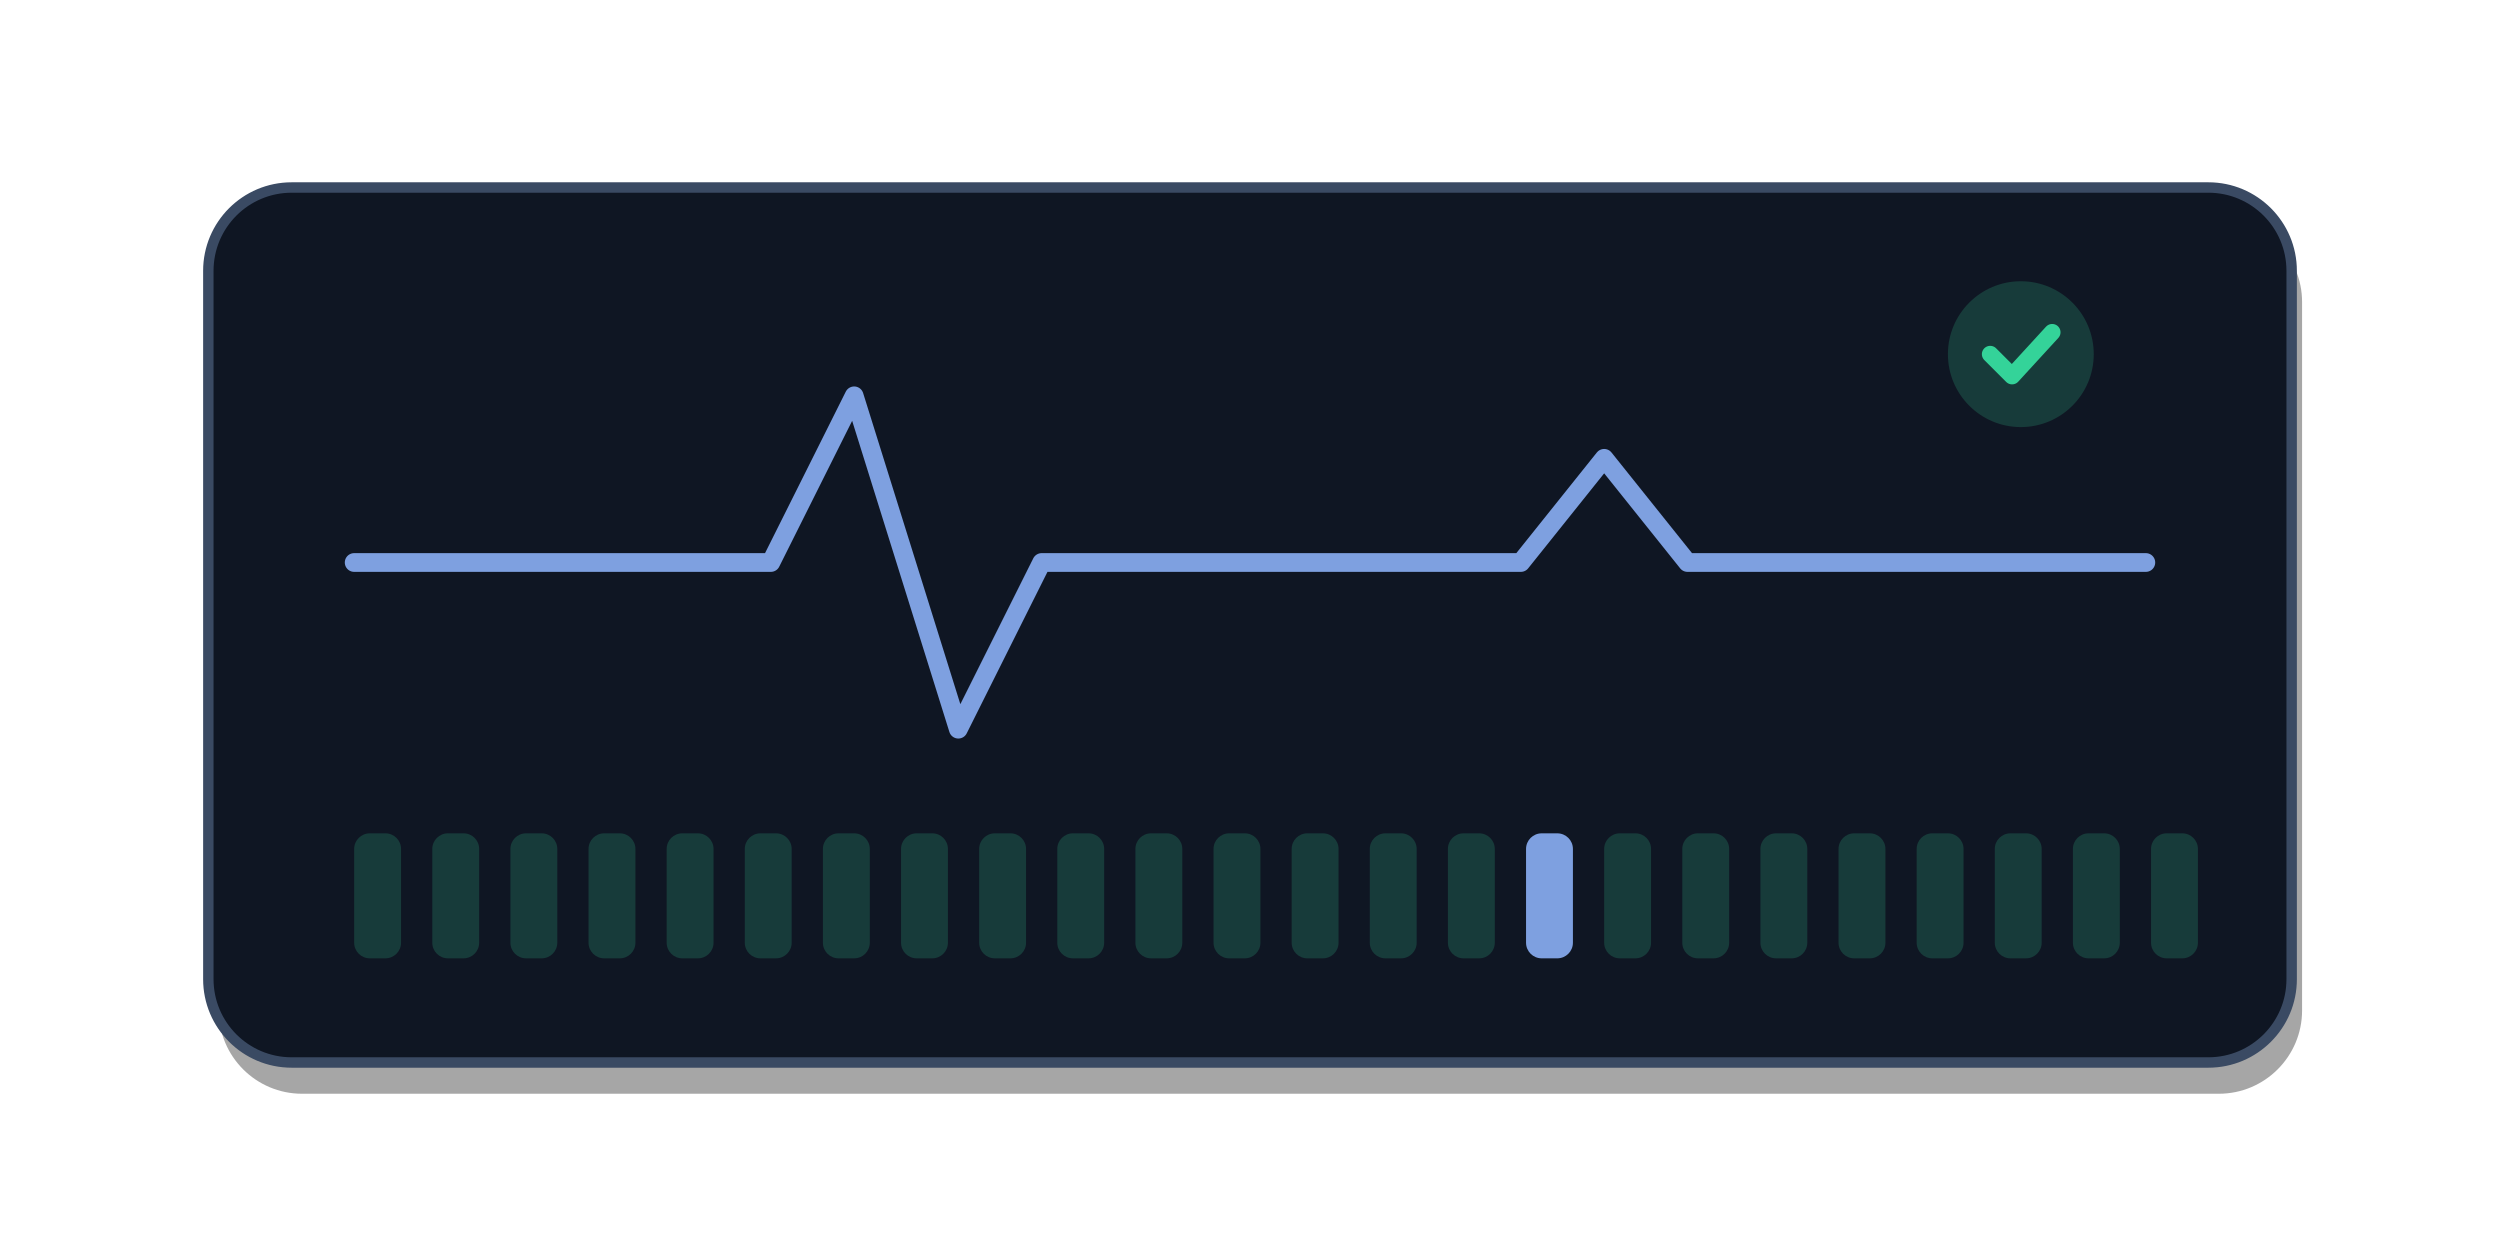
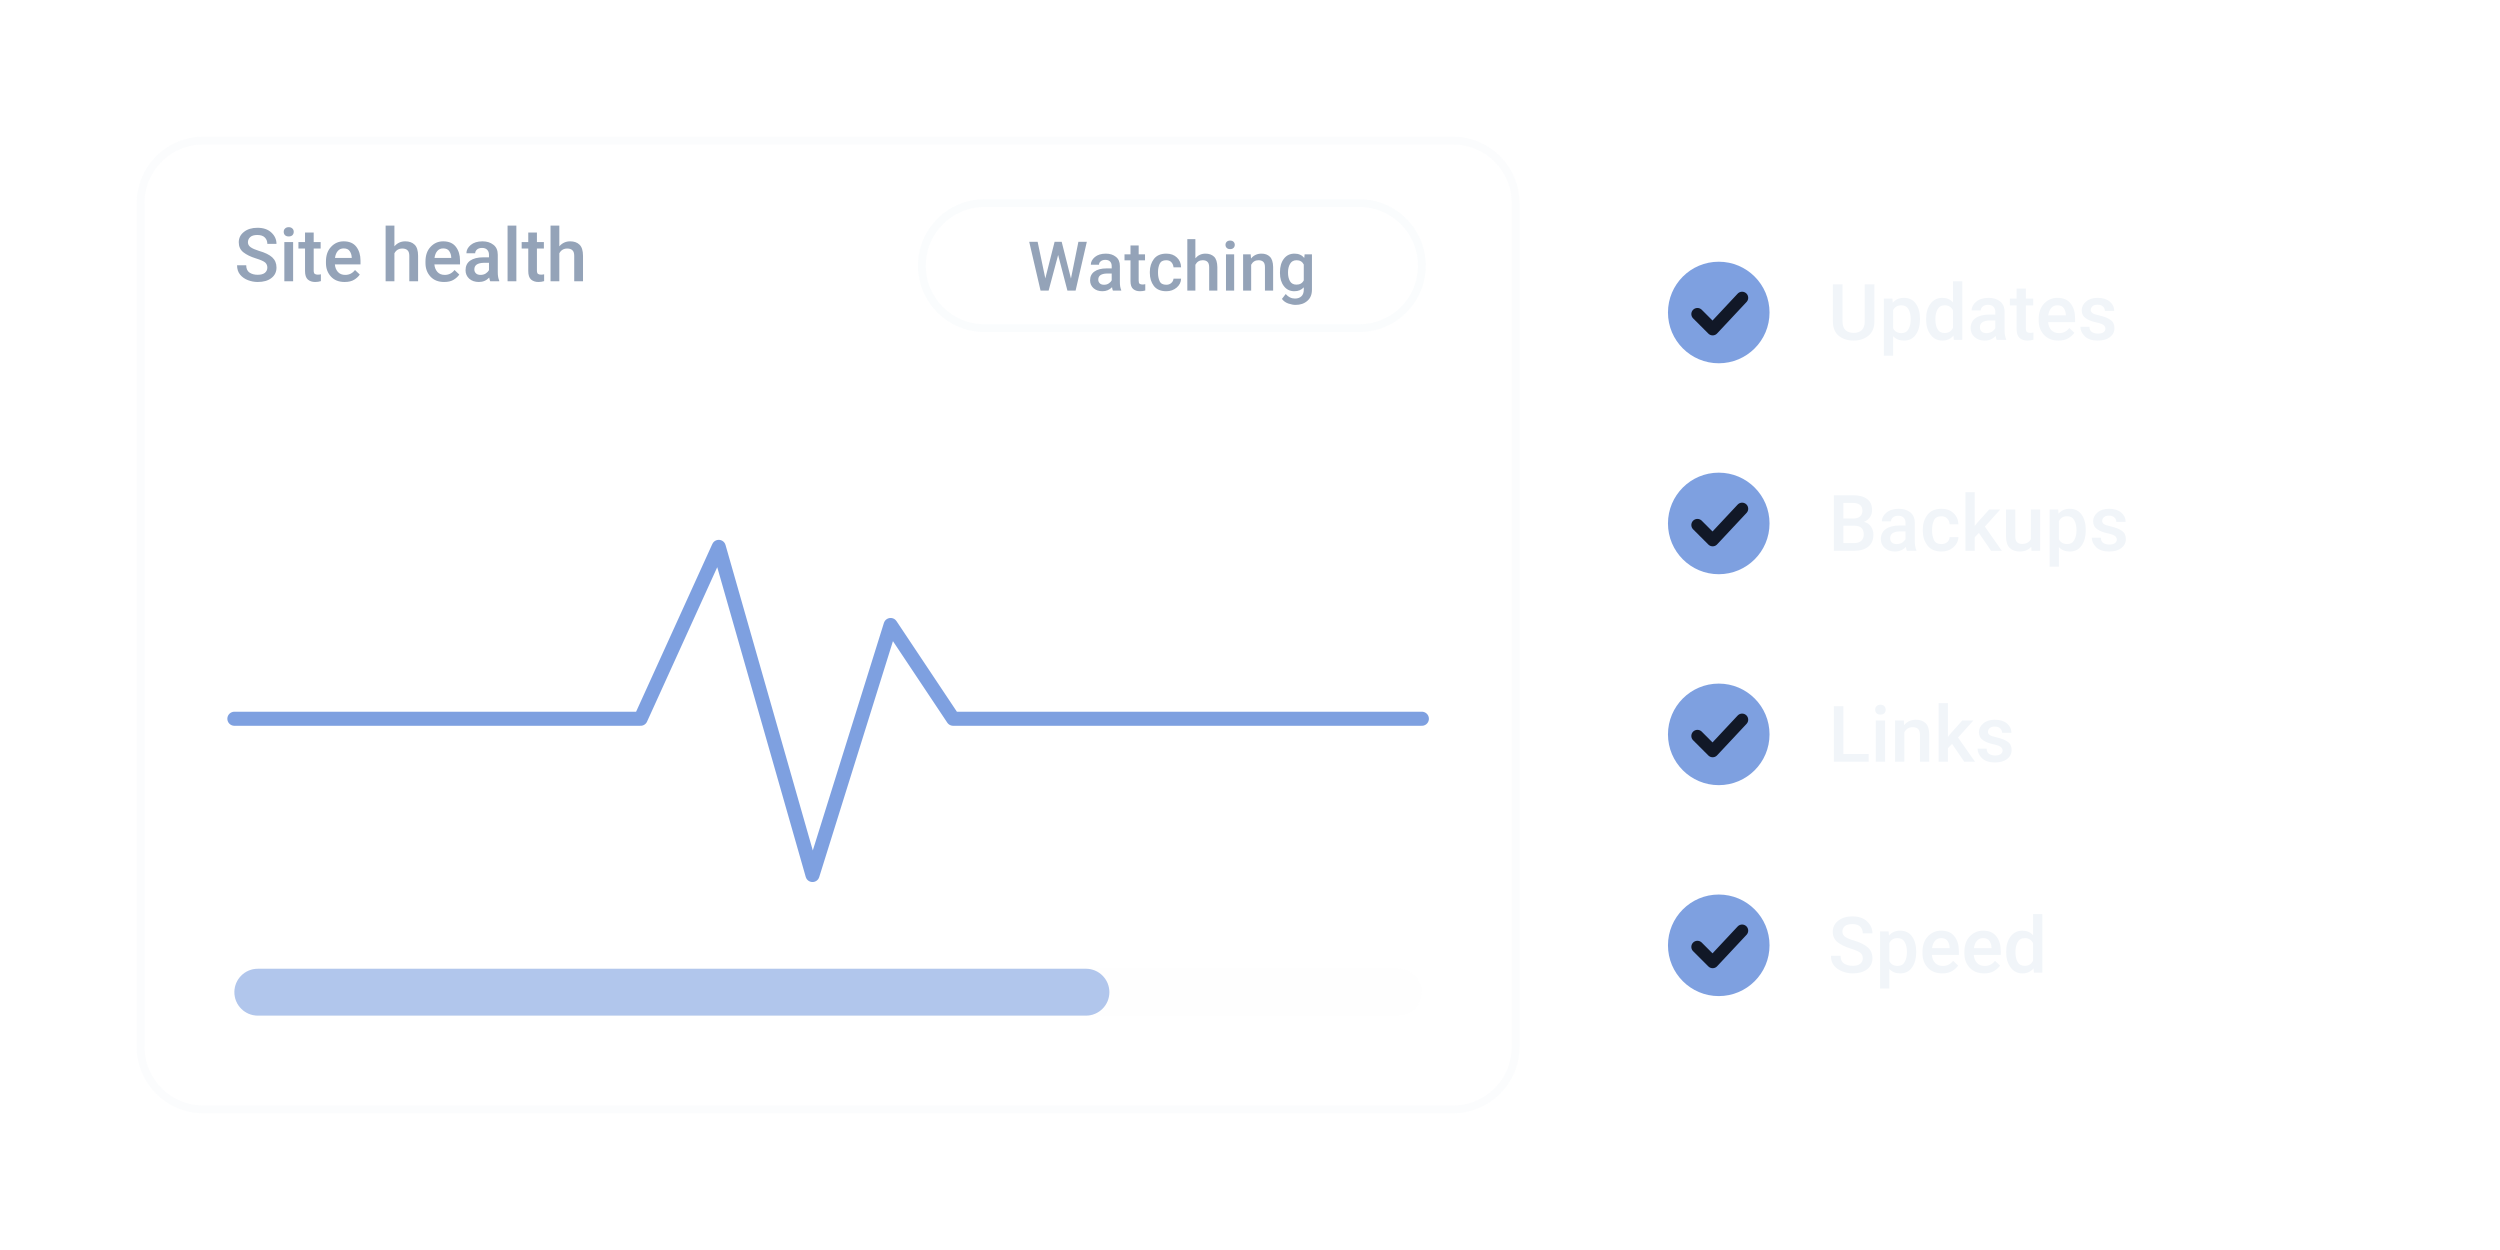
- <svg xmlns="http://www.w3.org/2000/svg" width="240" height="120" viewBox="0 0 240 120" fill="none" stroke-linecap="round" stroke-linejoin="round">
-   <rect x="21" y="21" width="200" height="84" rx="8" fill="#000000" opacity=".35" />
-   <rect x="20" y="18" width="200" height="84" rx="8" fill="#0f1623" stroke="#3a4a63" />
-   <path d="M34 54h40l8-16 10 32 8-16h46l8-10 8 10h44" stroke="#7ea0e0" stroke-width="1.8" fill="none" />
-   <rect x="34" y="80" width="4.5" height="12" rx="1.5" fill="#173b3a" />
-   <rect x="41.5" y="80" width="4.5" height="12" rx="1.5" fill="#173b3a" />
-   <rect x="49" y="80" width="4.5" height="12" rx="1.5" fill="#173b3a" />
-   <rect x="56.5" y="80" width="4.5" height="12" rx="1.5" fill="#173b3a" />
-   <rect x="64" y="80" width="4.5" height="12" rx="1.5" fill="#173b3a" />
-   <rect x="71.5" y="80" width="4.5" height="12" rx="1.5" fill="#173b3a" />
-   <rect x="79" y="80" width="4.5" height="12" rx="1.5" fill="#173b3a" />
-   <rect x="86.5" y="80" width="4.5" height="12" rx="1.5" fill="#173b3a" />
-   <rect x="94" y="80" width="4.5" height="12" rx="1.5" fill="#173b3a" />
-   <rect x="101.5" y="80" width="4.5" height="12" rx="1.5" fill="#173b3a" />
-   <rect x="109" y="80" width="4.5" height="12" rx="1.5" fill="#173b3a" />
-   <rect x="116.5" y="80" width="4.5" height="12" rx="1.5" fill="#173b3a" />
-   <rect x="124" y="80" width="4.5" height="12" rx="1.5" fill="#173b3a" />
-   <rect x="131.5" y="80" width="4.5" height="12" rx="1.5" fill="#173b3a" />
-   <rect x="139" y="80" width="4.5" height="12" rx="1.5" fill="#173b3a" />
-   <rect x="146.5" y="80" width="4.5" height="12" rx="1.5" fill="#7ea0e0" />
-   <rect x="154" y="80" width="4.5" height="12" rx="1.5" fill="#173b3a" />
-   <rect x="161.5" y="80" width="4.5" height="12" rx="1.5" fill="#173b3a" />
-   <rect x="169" y="80" width="4.5" height="12" rx="1.5" fill="#173b3a" />
-   <rect x="176.5" y="80" width="4.5" height="12" rx="1.5" fill="#173b3a" />
-   <rect x="184" y="80" width="4.5" height="12" rx="1.5" fill="#173b3a" />
-   <rect x="191.5" y="80" width="4.5" height="12" rx="1.5" fill="#173b3a" />
-   <rect x="199" y="80" width="4.5" height="12" rx="1.5" fill="#173b3a" />
-   <rect x="206.5" y="80" width="4.5" height="12" rx="1.5" fill="#173b3a" />
-   <circle cx="194" cy="34" r="7" fill="#173b3a" />
-   <path d="M191.06 34l2.1 2.1 3.85-4.2" stroke="#34d399" stroke-width="1.6" fill="none" />
+ <svg xmlns="http://www.w3.org/2000/svg" width="320" height="160" viewBox="0 0 320 160" fill="none" stroke-linecap="round" stroke-linejoin="round">
+   <rect x="18" y="18" width="176" height="124" rx="8" fill="#f1f5f9" fill-opacity=".05" stroke="#f1f5f9" stroke-opacity=".28" />
+   <text x="30" y="36" font-family="ui-sans-serif, system-ui, -apple-system, 'Segoe UI', Roboto, Helvetica, Arial, sans-serif" font-size="9.5" font-weight="500" fill="#94a3b8" text-anchor="start">Site health</text>
+   <path d="M30 92 H 82 L 92 70 L 104 112 L 114 80 L 122 92 H 182" stroke="#7ea0e0" stroke-opacity="1" stroke-width="1.8" />
+   <rect x="30" y="124" width="152" height="6" rx="3" fill="#f1f5f9" fill-opacity="0.1" />
+   <rect x="30" y="124" width="112" height="6" rx="3" fill="#7ea0e0" fill-opacity=".6" />
+   <rect x="118" y="26" width="64" height="16" rx="8" stroke="#f1f5f9" stroke-opacity=".35" />
+   <text x="150" y="37.2" font-family="ui-sans-serif, system-ui, -apple-system, 'Segoe UI', Roboto, Helvetica, Arial, sans-serif" font-size="8.8" font-weight="500" fill="#94a3b8" text-anchor="middle">Watching</text>
+   <circle cx="220" cy="40" r="6.5" fill="#7ea0e0" />
+   <path d="M217.27 40.2l1.95 1.95 3.77 -4.03" stroke="#111827" stroke-width="1.56" />
+   <text x="234" y="43.5" font-family="ui-sans-serif, system-ui, -apple-system, 'Segoe UI', Roboto, Helvetica, Arial, sans-serif" font-size="10" font-weight="500" fill="#f1f5f9" text-anchor="start">Updates</text>
+   <circle cx="220" cy="67" r="6.5" fill="#7ea0e0" />
+   <path d="M217.27 67.2l1.95 1.95 3.77 -4.03" stroke="#111827" stroke-width="1.56" />
+   <text x="234" y="70.5" font-family="ui-sans-serif, system-ui, -apple-system, 'Segoe UI', Roboto, Helvetica, Arial, sans-serif" font-size="10" font-weight="500" fill="#f1f5f9" text-anchor="start">Backups</text>
+   <circle cx="220" cy="94" r="6.5" fill="#7ea0e0" />
+   <path d="M217.27 94.2l1.95 1.95 3.77 -4.03" stroke="#111827" stroke-width="1.56" />
+   <text x="234" y="97.5" font-family="ui-sans-serif, system-ui, -apple-system, 'Segoe UI', Roboto, Helvetica, Arial, sans-serif" font-size="10" font-weight="500" fill="#f1f5f9" text-anchor="start">Links</text>
+   <circle cx="220" cy="121" r="6.5" fill="#7ea0e0" />
+   <path d="M217.27 121.2l1.95 1.95 3.77 -4.03" stroke="#111827" stroke-width="1.56" />
+   <text x="234" y="124.5" font-family="ui-sans-serif, system-ui, -apple-system, 'Segoe UI', Roboto, Helvetica, Arial, sans-serif" font-size="10" font-weight="500" fill="#f1f5f9" text-anchor="start">Speed</text>
</svg>
